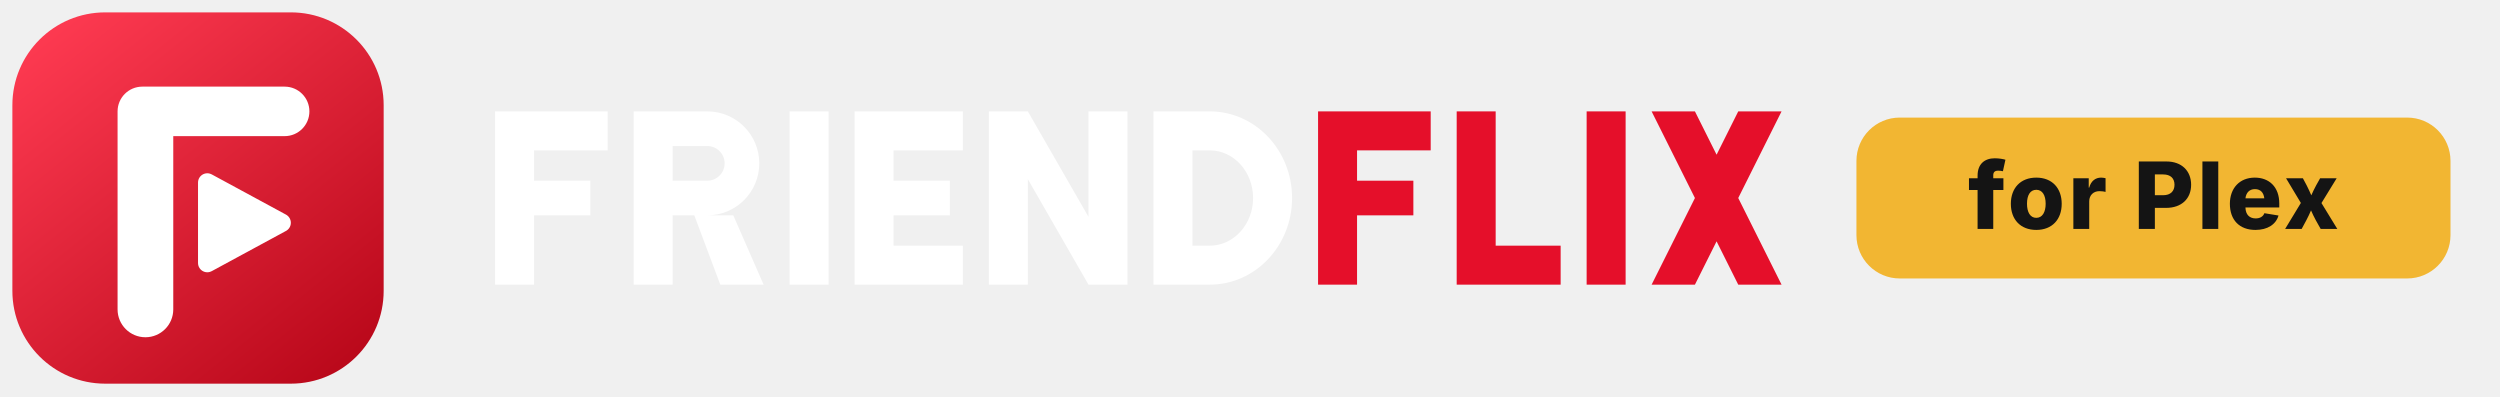
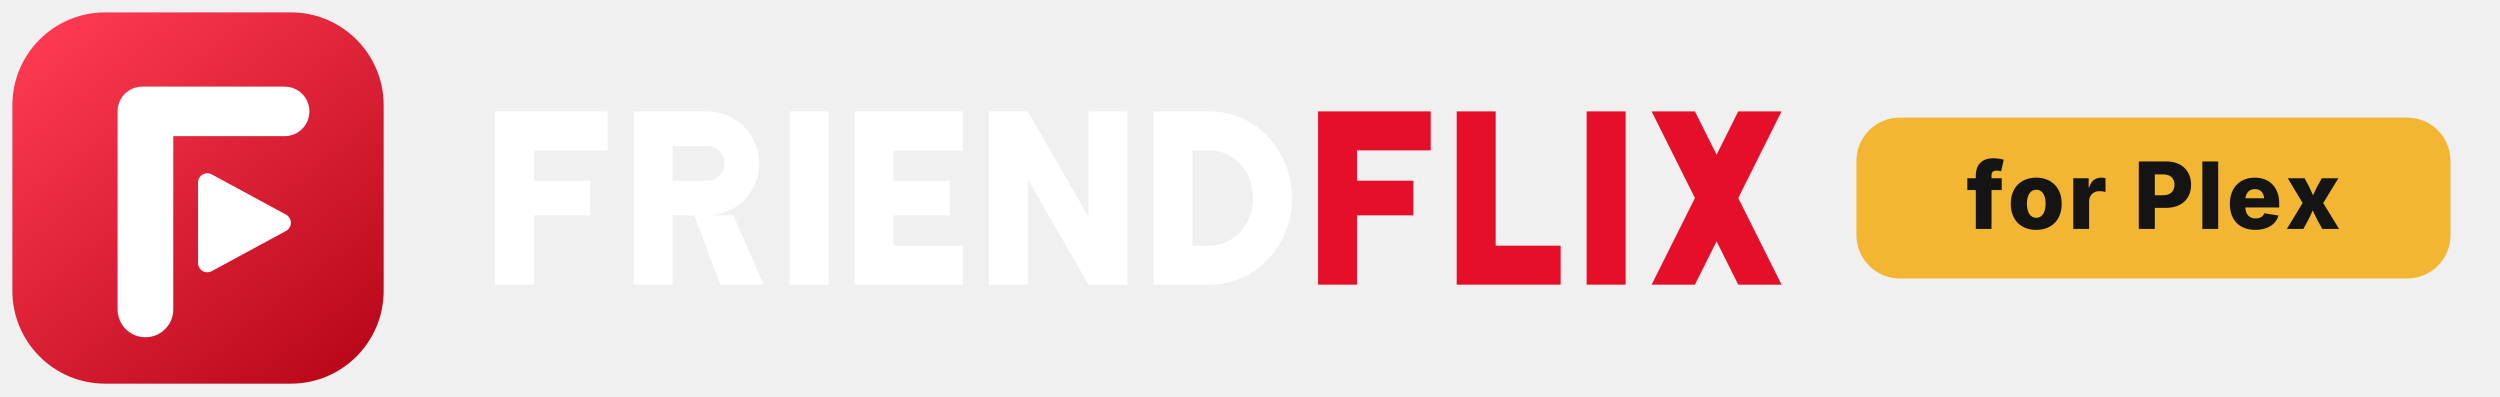
<svg xmlns="http://www.w3.org/2000/svg" width="808" height="128" viewBox="0 0 404 64" role="img" aria-label="FriendFlix for Plex">
  <defs>
    <linearGradient id="g" x1="8" y1="2" x2="56" y2="62" gradientUnits="userSpaceOnUse">
      <stop offset="0" stop-color="#ff3b52" />
      <stop offset="1" stop-color="#b80719" />
    </linearGradient>
  </defs>
  <rect x="2" y="2" width="60" height="60" rx="15" fill="url(#g)" />
  <path fill="#fff" d="M19 18a4 4 0 0 1 4-4h23a4 4 0 0 1 0 8H28v28a4.5 4.5 0 0 1-9 0z" />
  <path fill="#fff" stroke="#fff" stroke-width="3" stroke-linejoin="round" d="M33.5 29.5 45.5 36 33.5 42.5z" />
  <g transform="translate(80 18) scale(0.7)">
    <path fill="#ffffff" fill-rule="nonzero" d="M0 0h9v40h-9zM9 0h17v9h-17zM9 16h13v8h-13z" />
    <path fill="#ffffff" fill-rule="evenodd" d="M32 0H49A12 12 0 0 1 49 24H41V40H32zM41 8V16H49A4 4 0 0 0 49 8zM46 24L55 24L62 40L52 40z" />
    <path fill="#ffffff" fill-rule="nonzero" d="M68 0h9v40h-9z" />
    <path fill="#ffffff" fill-rule="nonzero" d="M83 0h9v40h-9zM92 0h16v9h-16zM92 16h13v8h-13zM92 31h16v9h-16z" />
    <path fill="#ffffff" fill-rule="nonzero" d="M114 0h9v40h-9zM137 0h9v40h-9zM114 0L123 0L146 40L137 40z" />
    <path fill="#ffffff" fill-rule="evenodd" d="M152 0H165A19 20 0 0 1 165 40H152zM161 9V31H165A10 11 0 0 0 165 9z" />
    <path fill="#e50f2a" fill-rule="nonzero" d="M190 0h9v40h-9zM199 0h17v9h-17zM199 16h13v8h-13z" />
    <path fill="#e50f2a" fill-rule="nonzero" d="M222 0h9v40h-9zM231 31h15v9h-15z" />
    <path fill="#e50f2a" fill-rule="nonzero" d="M252 0h9v40h-9z" />
    <path fill="#e50f2a" fill-rule="nonzero" d="M267 0L277 0L297 40L287 40zM287 0L297 0L277 40L267 40z" />
  </g>
  <g transform="translate(300 19)">
    <rect width="96" height="26" rx="7" fill="#f2b632" />
-     <text x="48" y="18" text-anchor="middle" font-family="Inter, 'Segoe UI', Roboto, Helvetica, Arial, sans-serif" font-size="15" font-weight="800" letter-spacing=".5" fill="#141414">for Plex</text>
+     <path fill="#141414" d="M23.48 9.81H21.83V9.35C21.83 8.87 22.04 8.57 22.65 8.57C22.9 8.57 23.2 8.62 23.39 8.68L23.8 6.81C23.5 6.72 22.8 6.57 22.08 6.57C20.44 6.57 19.29 7.5 19.29 9.37V9.81H17.92V11.71H19.29V18H21.83V11.71H23.48ZM29.06 18.15C31.61 18.15 33.17 16.45 33.17 13.94C33.17 11.41 31.61 9.71 29.06 9.71C26.49 9.71 24.94 11.41 24.94 13.94C24.94 16.45 26.49 18.15 29.06 18.15ZM29.06 16.2C28.08 16.2 27.55 15.28 27.55 13.92C27.55 12.55 28.08 11.66 29.06 11.66C30.04 11.66 30.57 12.55 30.57 13.92C30.57 15.28 30.04 16.2 29.06 16.2ZM35.04 18H37.6V13.53C37.6 12.55 38.3 11.89 39.24 11.89C39.55 11.89 40.01 11.94 40.25 12.02V9.8C40.04 9.75 39.77 9.71 39.53 9.71C38.63 9.71 37.91 10.23 37.61 11.31H37.53V9.81H35.04ZM45.63 18H48.22V14.59H50.03C52.53 14.59 54.08 13.11 54.08 10.86C54.08 8.62 52.56 7.09 50.1 7.09H45.63ZM48.22 12.55V9.18H49.55C50.77 9.18 51.4 9.83 51.4 10.86C51.4 11.87 50.77 12.55 49.56 12.55ZM58.46 7.09H55.9V18H58.46ZM64.47 18.15C66.45 18.15 67.79 17.25 68.2 15.83L65.92 15.46C65.72 16.01 65.2 16.3 64.51 16.3C63.54 16.3 62.89 15.71 62.85 14.53H68.32V13.88C68.32 11.18 66.67 9.71 64.37 9.71C61.91 9.71 60.34 11.41 60.34 13.94C60.34 16.56 61.9 18.15 64.47 18.15ZM62.86 13.04C62.96 12.14 63.49 11.56 64.39 11.56C65.29 11.56 65.79 12.11 65.89 13.04ZM69.56 18H72.22L72.99 16.58C73.27 16.06 73.51 15.52 73.73 15C73.97 15.52 74.22 16.06 74.5 16.58L75.29 18H77.99L75.43 13.81L77.88 9.81H75.21L74.55 10.98C74.27 11.5 74.03 12.04 73.79 12.57C73.56 12.04 73.32 11.5 73.05 10.98L72.42 9.81H69.71L72.1 13.8Z" />
  </g>
</svg>
